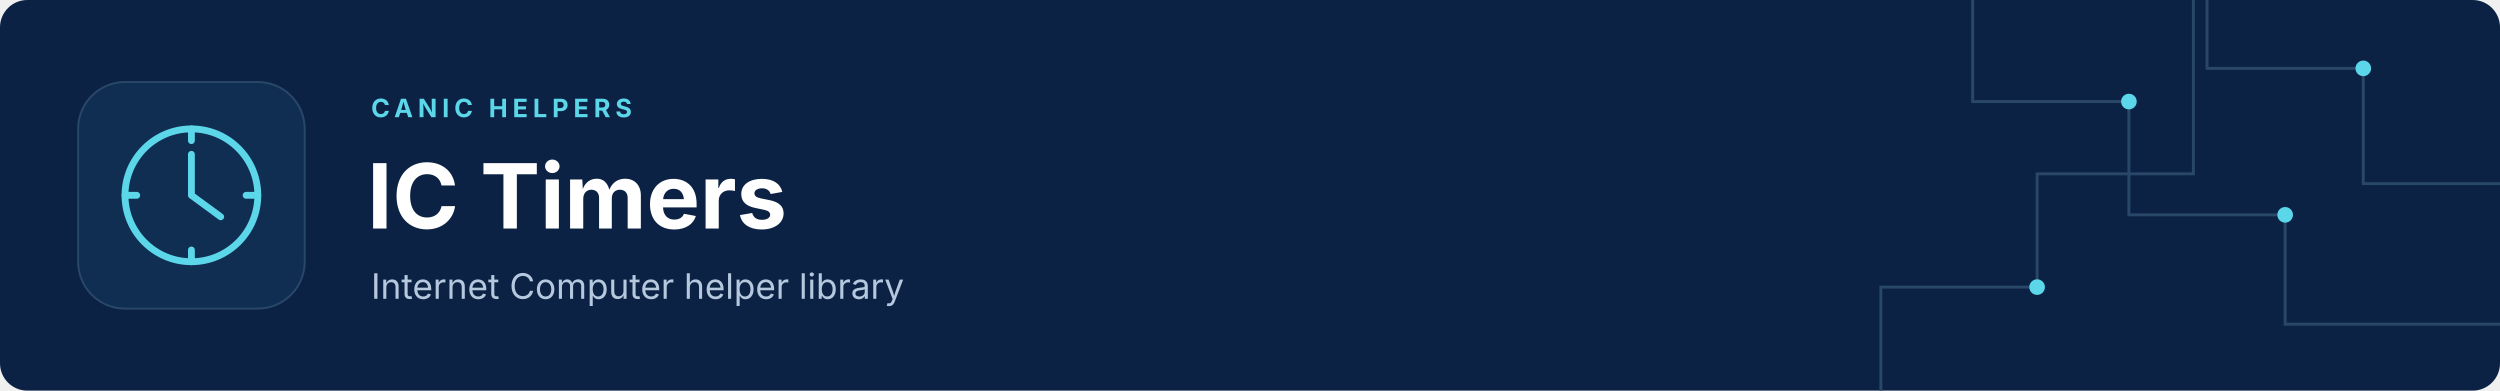
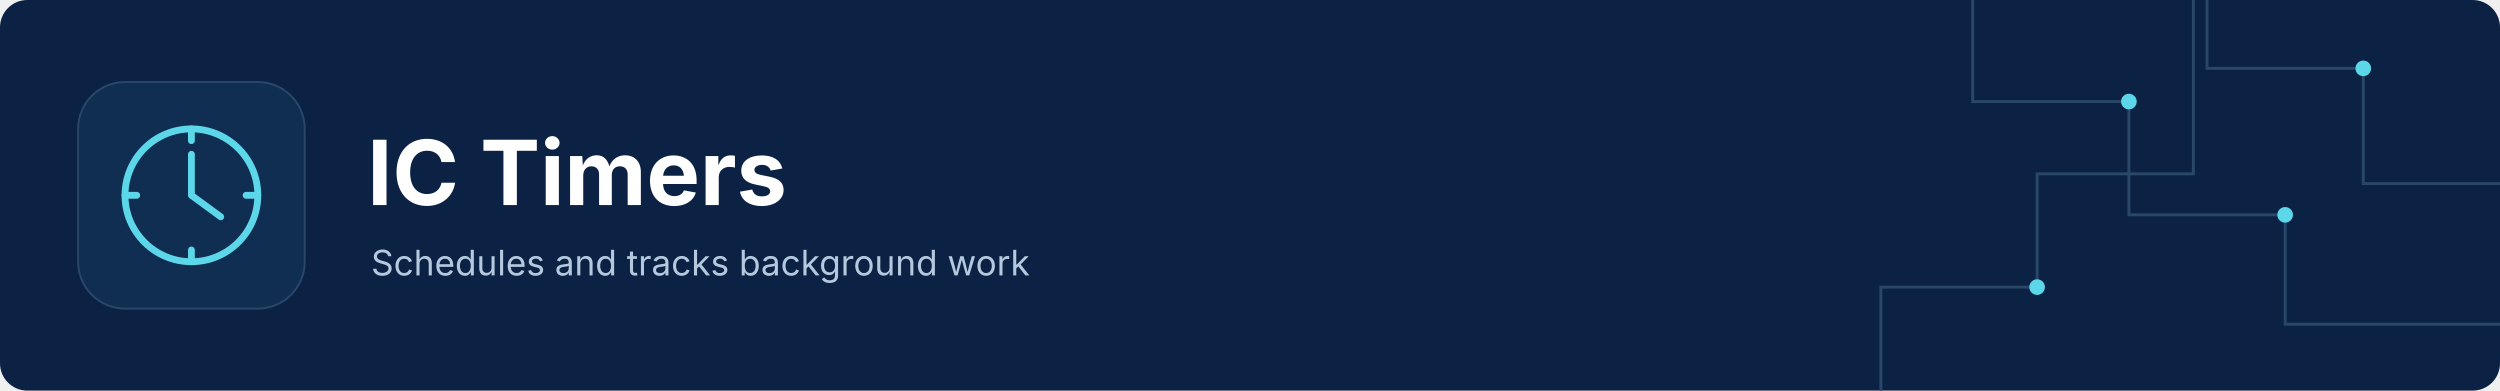
<svg xmlns="http://www.w3.org/2000/svg" width="1280" height="200" viewBox="0 0 1280 200" role="img" aria-labelledby="title desc">
  <rect width="1280" height="200" rx="14" fill="#0B2244" />
  <path d="M1010 0V52H1090V110H1170V166H1280M1130 0V35H1210V94H1280M963 200V147H1043V89H1123V0" fill="none" stroke="#294768" stroke-width="1.5" />
  <g fill="#5CD7EA">
    <circle cx="1090" cy="52" r="4" />
    <circle cx="1170" cy="110" r="4" />
    <circle cx="1043" cy="147" r="4" />
    <circle cx="1210" cy="35" r="4" />
  </g>
  <rect x="40" y="42" width="116" height="116" rx="24" fill="#102D52" stroke="#294768" />
  <g transform="translate(50 52)" fill="none" stroke="#5CD7EA" stroke-width="3.5" stroke-linecap="round" stroke-linejoin="round">
    <circle cx="48" cy="48" r="34" />
    <path d="M48 27V48L63 59M48 14V20M82 48H76M48 82V76M14 48H20" />
  </g>
  <g font-family="Inter, Arial, sans-serif">
-     <text x="190" y="60" fill="#5CD7EA" font-size="13" font-weight="700" letter-spacing="2.5">CANIC HELPERS</text>
-     <text x="188" y="117" fill="#FFFFFF" font-size="46" font-weight="700">IC Timers</text>
-     <text x="190" y="153" fill="#B5C8DD" font-size="18">Internet Computer helper library</text>
+     <text x="188" y="105" fill="#FFFFFF" font-size="46" font-weight="700">IC Timers</text>
+     <text x="190" y="141" fill="#B5C8DD" font-size="18">Schedules and tracks background work</text>
  </g>
</svg>
